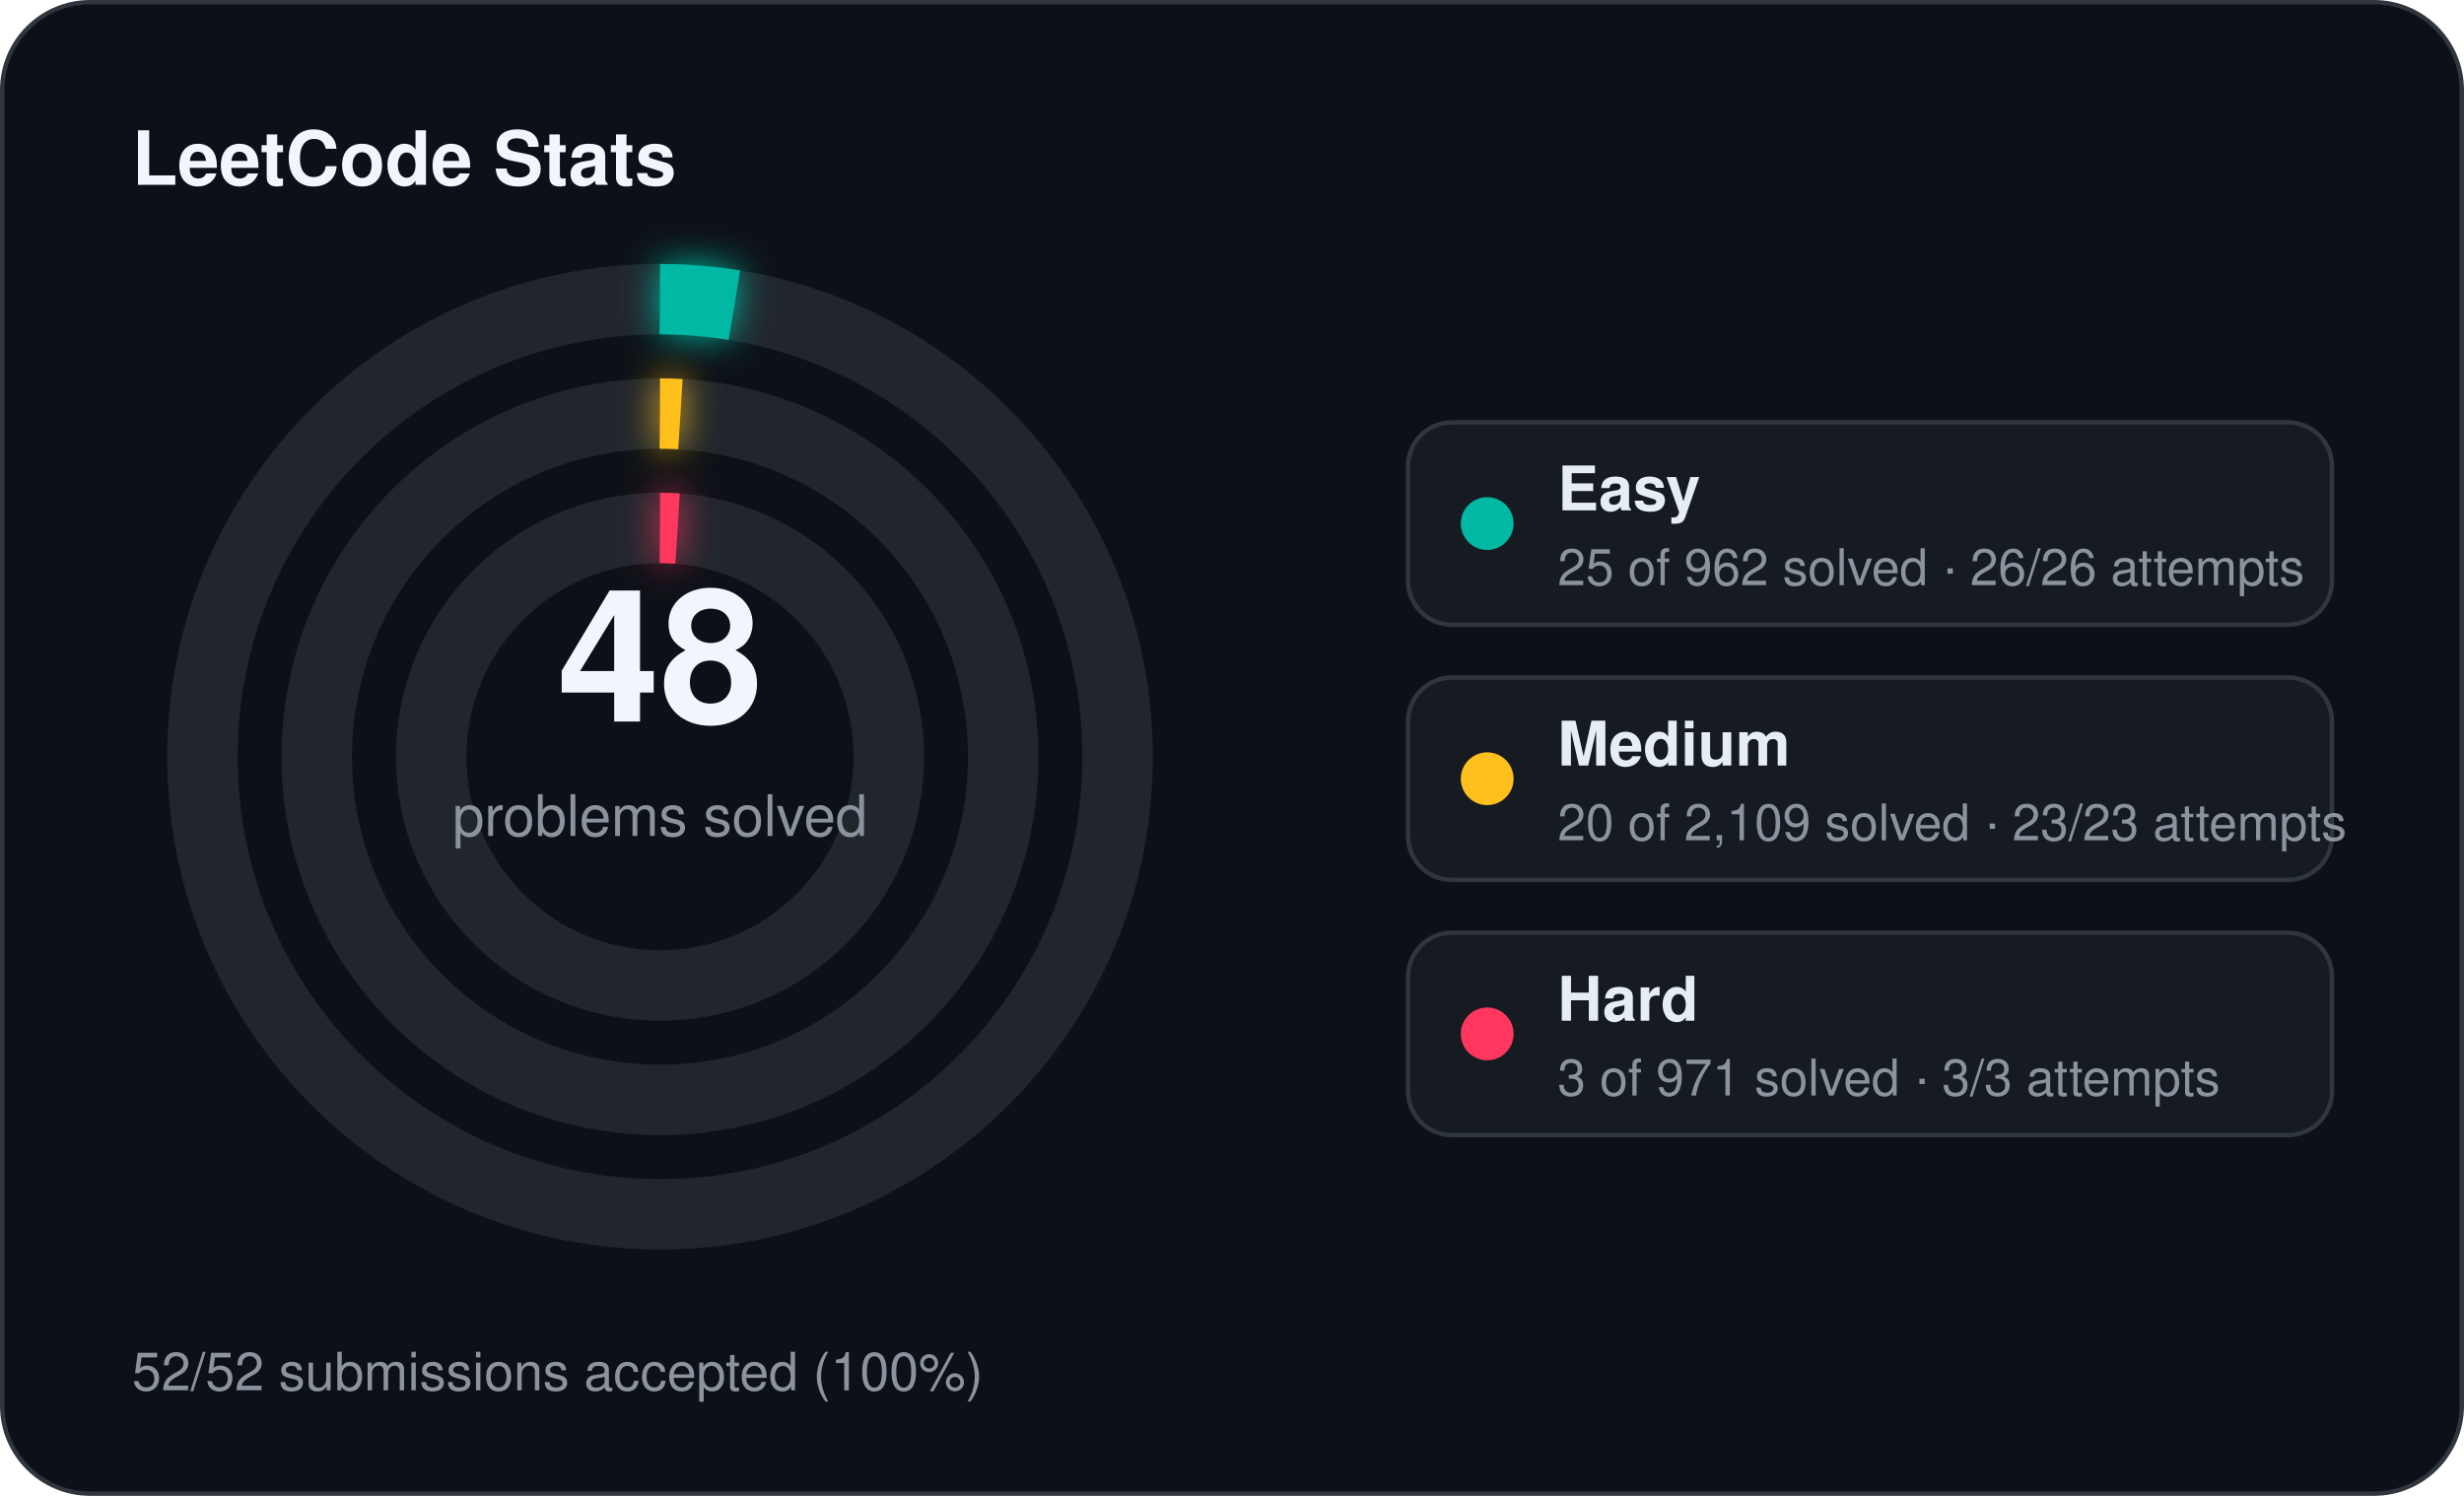
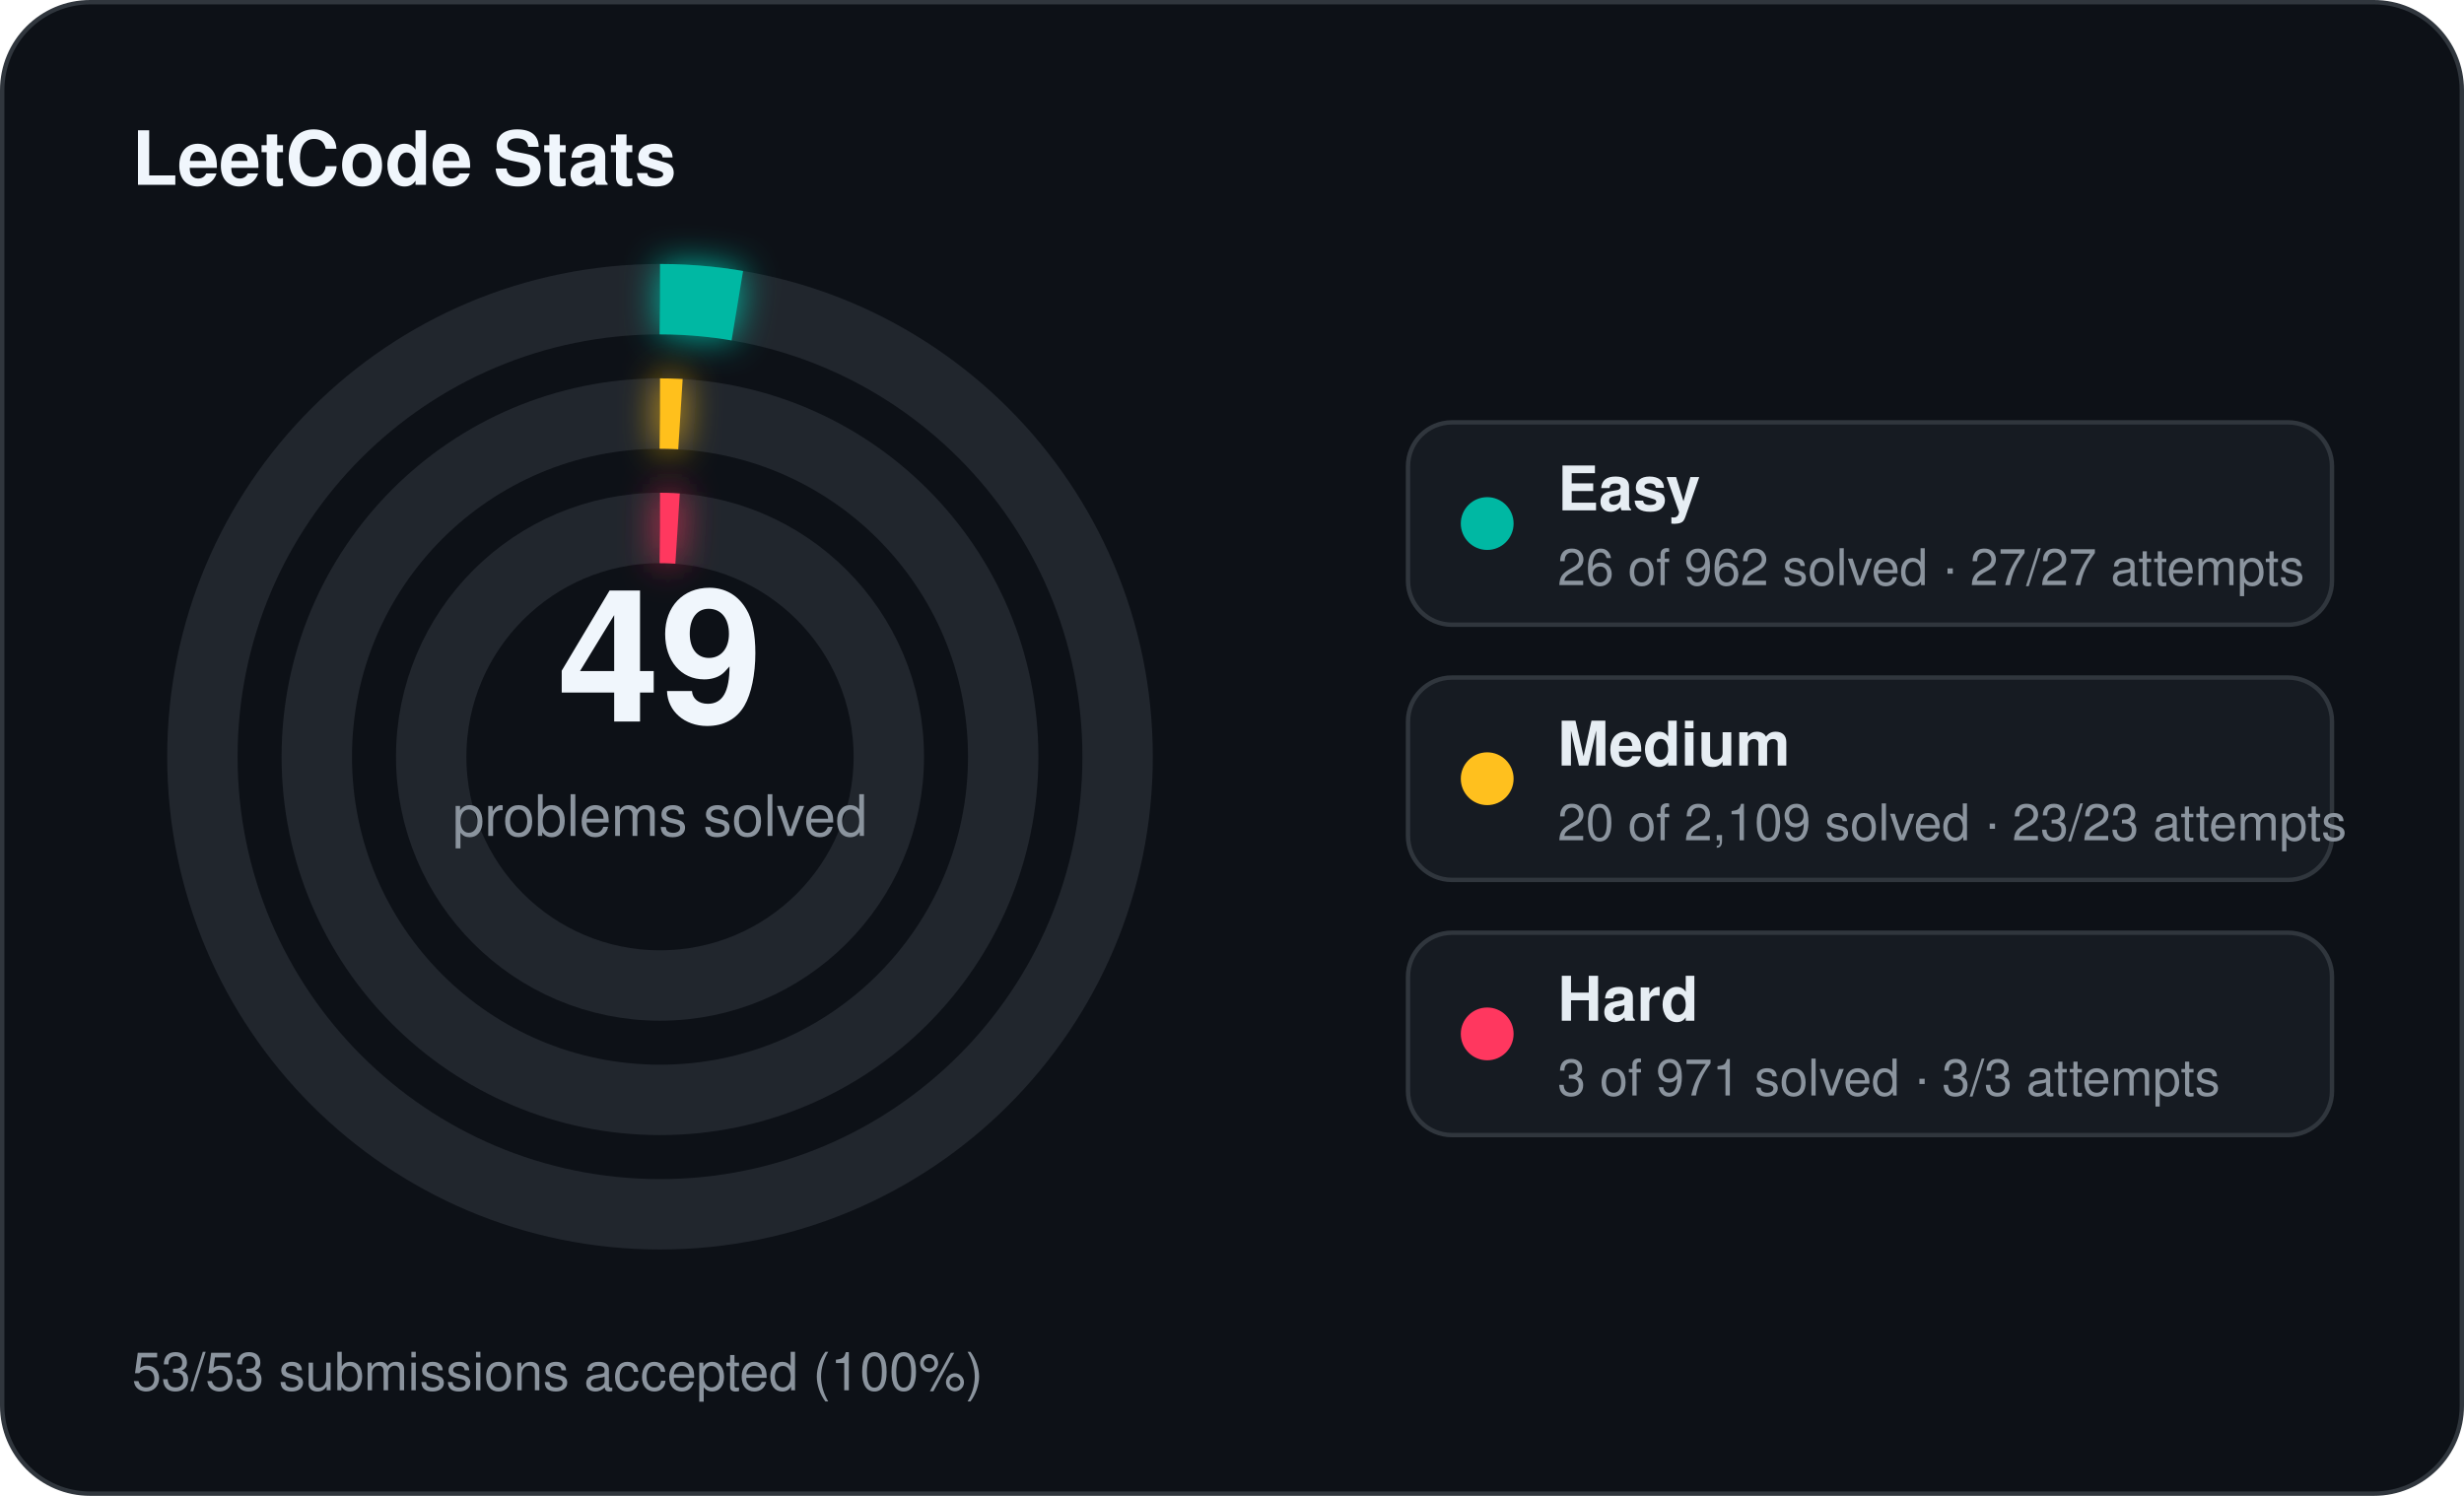
<svg xmlns="http://www.w3.org/2000/svg" width="560" height="340" viewBox="0 0 560 340">
  <defs>
    <filter id="stats-glow" x="-60%" y="-60%" width="220%" height="220%">
      <feGaussianBlur stdDeviation="4" result="blur" />
      <feMerge>
        <feMergeNode in="blur" />
        <feMergeNode in="SourceGraphic" />
      </feMerge>
    </filter>
  </defs>
  <rect x="0.5" y="0.5" width="559" height="339" rx="20" fill="#0d1117" stroke="#30363d" stroke-width="1" />
  <text x="30" y="42" fill="#f0f6fc" font-family="Segoe UI, Helvetica, Arial, sans-serif" font-size="17" font-weight="700">LeetCode Stats</text>
  <circle cx="150" cy="172" r="104" fill="none" stroke="#21262d" stroke-width="16" />
-   <circle cx="150" cy="172" r="104" fill="none" stroke="#00b8a3" stroke-width="16" stroke-linecap="butt" stroke-dasharray="16.98 653.45" transform="rotate(-90 150 172)" filter="url(#stats-glow)" />
+   <circle cx="150" cy="172" r="104" fill="none" stroke="#00b8a3" stroke-width="16" stroke-linecap="butt" stroke-dasharray="17.66 653.45" transform="rotate(-90 150 172)" filter="url(#stats-glow)" />
  <circle cx="150" cy="172" r="78" fill="none" stroke="#21262d" stroke-width="16" />
  <circle cx="150" cy="172" r="78" fill="none" stroke="#ffc01e" stroke-width="16" stroke-linecap="butt" stroke-dasharray="4.65 490.09" transform="rotate(-90 150 172)" filter="url(#stats-glow)" />
  <circle cx="150" cy="172" r="52" fill="none" stroke="#21262d" stroke-width="16" />
  <circle cx="150" cy="172" r="52" fill="none" stroke="#ff375f" stroke-width="16" stroke-linecap="butt" stroke-dasharray="4.00 326.73" transform="rotate(-90 150 172)" filter="url(#stats-glow)" />
-   <text x="150" y="164" text-anchor="middle" fill="#f0f6fc" font-family="Segoe UI, Helvetica, Arial, sans-serif" font-size="42" font-weight="700">48</text>
+   <text x="150" y="164" text-anchor="middle" fill="#f0f6fc" font-family="Segoe UI, Helvetica, Arial, sans-serif" font-size="42" font-weight="700">49</text>
  <text x="150" y="190" text-anchor="middle" fill="#8b949e" font-family="Segoe UI, Helvetica, Arial, sans-serif" font-size="13">problems solved</text>
  <rect x="320" y="96" width="210" height="46" rx="10" fill="#161b22" stroke="#30363d" stroke-width="1" />
  <circle cx="338" cy="119" r="6" fill="#00b8a3" />
  <text x="354" y="116" fill="#e6edf3" font-family="Segoe UI, Helvetica, Arial, sans-serif" font-size="14" font-weight="600">Easy</text>
-   <text x="354" y="133" fill="#8b949e" font-family="Segoe UI, Helvetica, Arial, sans-serif" font-size="11.5">25 of 962 solved · 26/26 attempts</text>
+   <text x="354" y="133" fill="#8b949e" font-family="Segoe UI, Helvetica, Arial, sans-serif" font-size="11.5">26 of 962 solved · 27/27 attempts</text>
  <rect x="320" y="154" width="210" height="46" rx="10" fill="#161b22" stroke="#30363d" stroke-width="1" />
  <circle cx="338" cy="177" r="6" fill="#ffc01e" />
  <text x="354" y="174" fill="#e6edf3" font-family="Segoe UI, Helvetica, Arial, sans-serif" font-size="14" font-weight="600">Medium</text>
  <text x="354" y="191" fill="#8b949e" font-family="Segoe UI, Helvetica, Arial, sans-serif" font-size="11.5">20 of 2,109 solved · 23/23 attempts</text>
  <rect x="320" y="212" width="210" height="46" rx="10" fill="#161b22" stroke="#30363d" stroke-width="1" />
  <circle cx="338" cy="235" r="6" fill="#ff375f" />
  <text x="354" y="232" fill="#e6edf3" font-family="Segoe UI, Helvetica, Arial, sans-serif" font-size="14" font-weight="600">Hard</text>
  <text x="354" y="249" fill="#8b949e" font-family="Segoe UI, Helvetica, Arial, sans-serif" font-size="11.5">3 of 971 solved · 3/3 attempts</text>
-   <text x="30" y="316" fill="#8b949e" font-family="Segoe UI, Helvetica, Arial, sans-serif" font-size="12">52/52 submissions accepted (100%)</text>
+   <text x="30" y="316" fill="#8b949e" font-family="Segoe UI, Helvetica, Arial, sans-serif" font-size="12">53/53 submissions accepted (100%)</text>
</svg>
